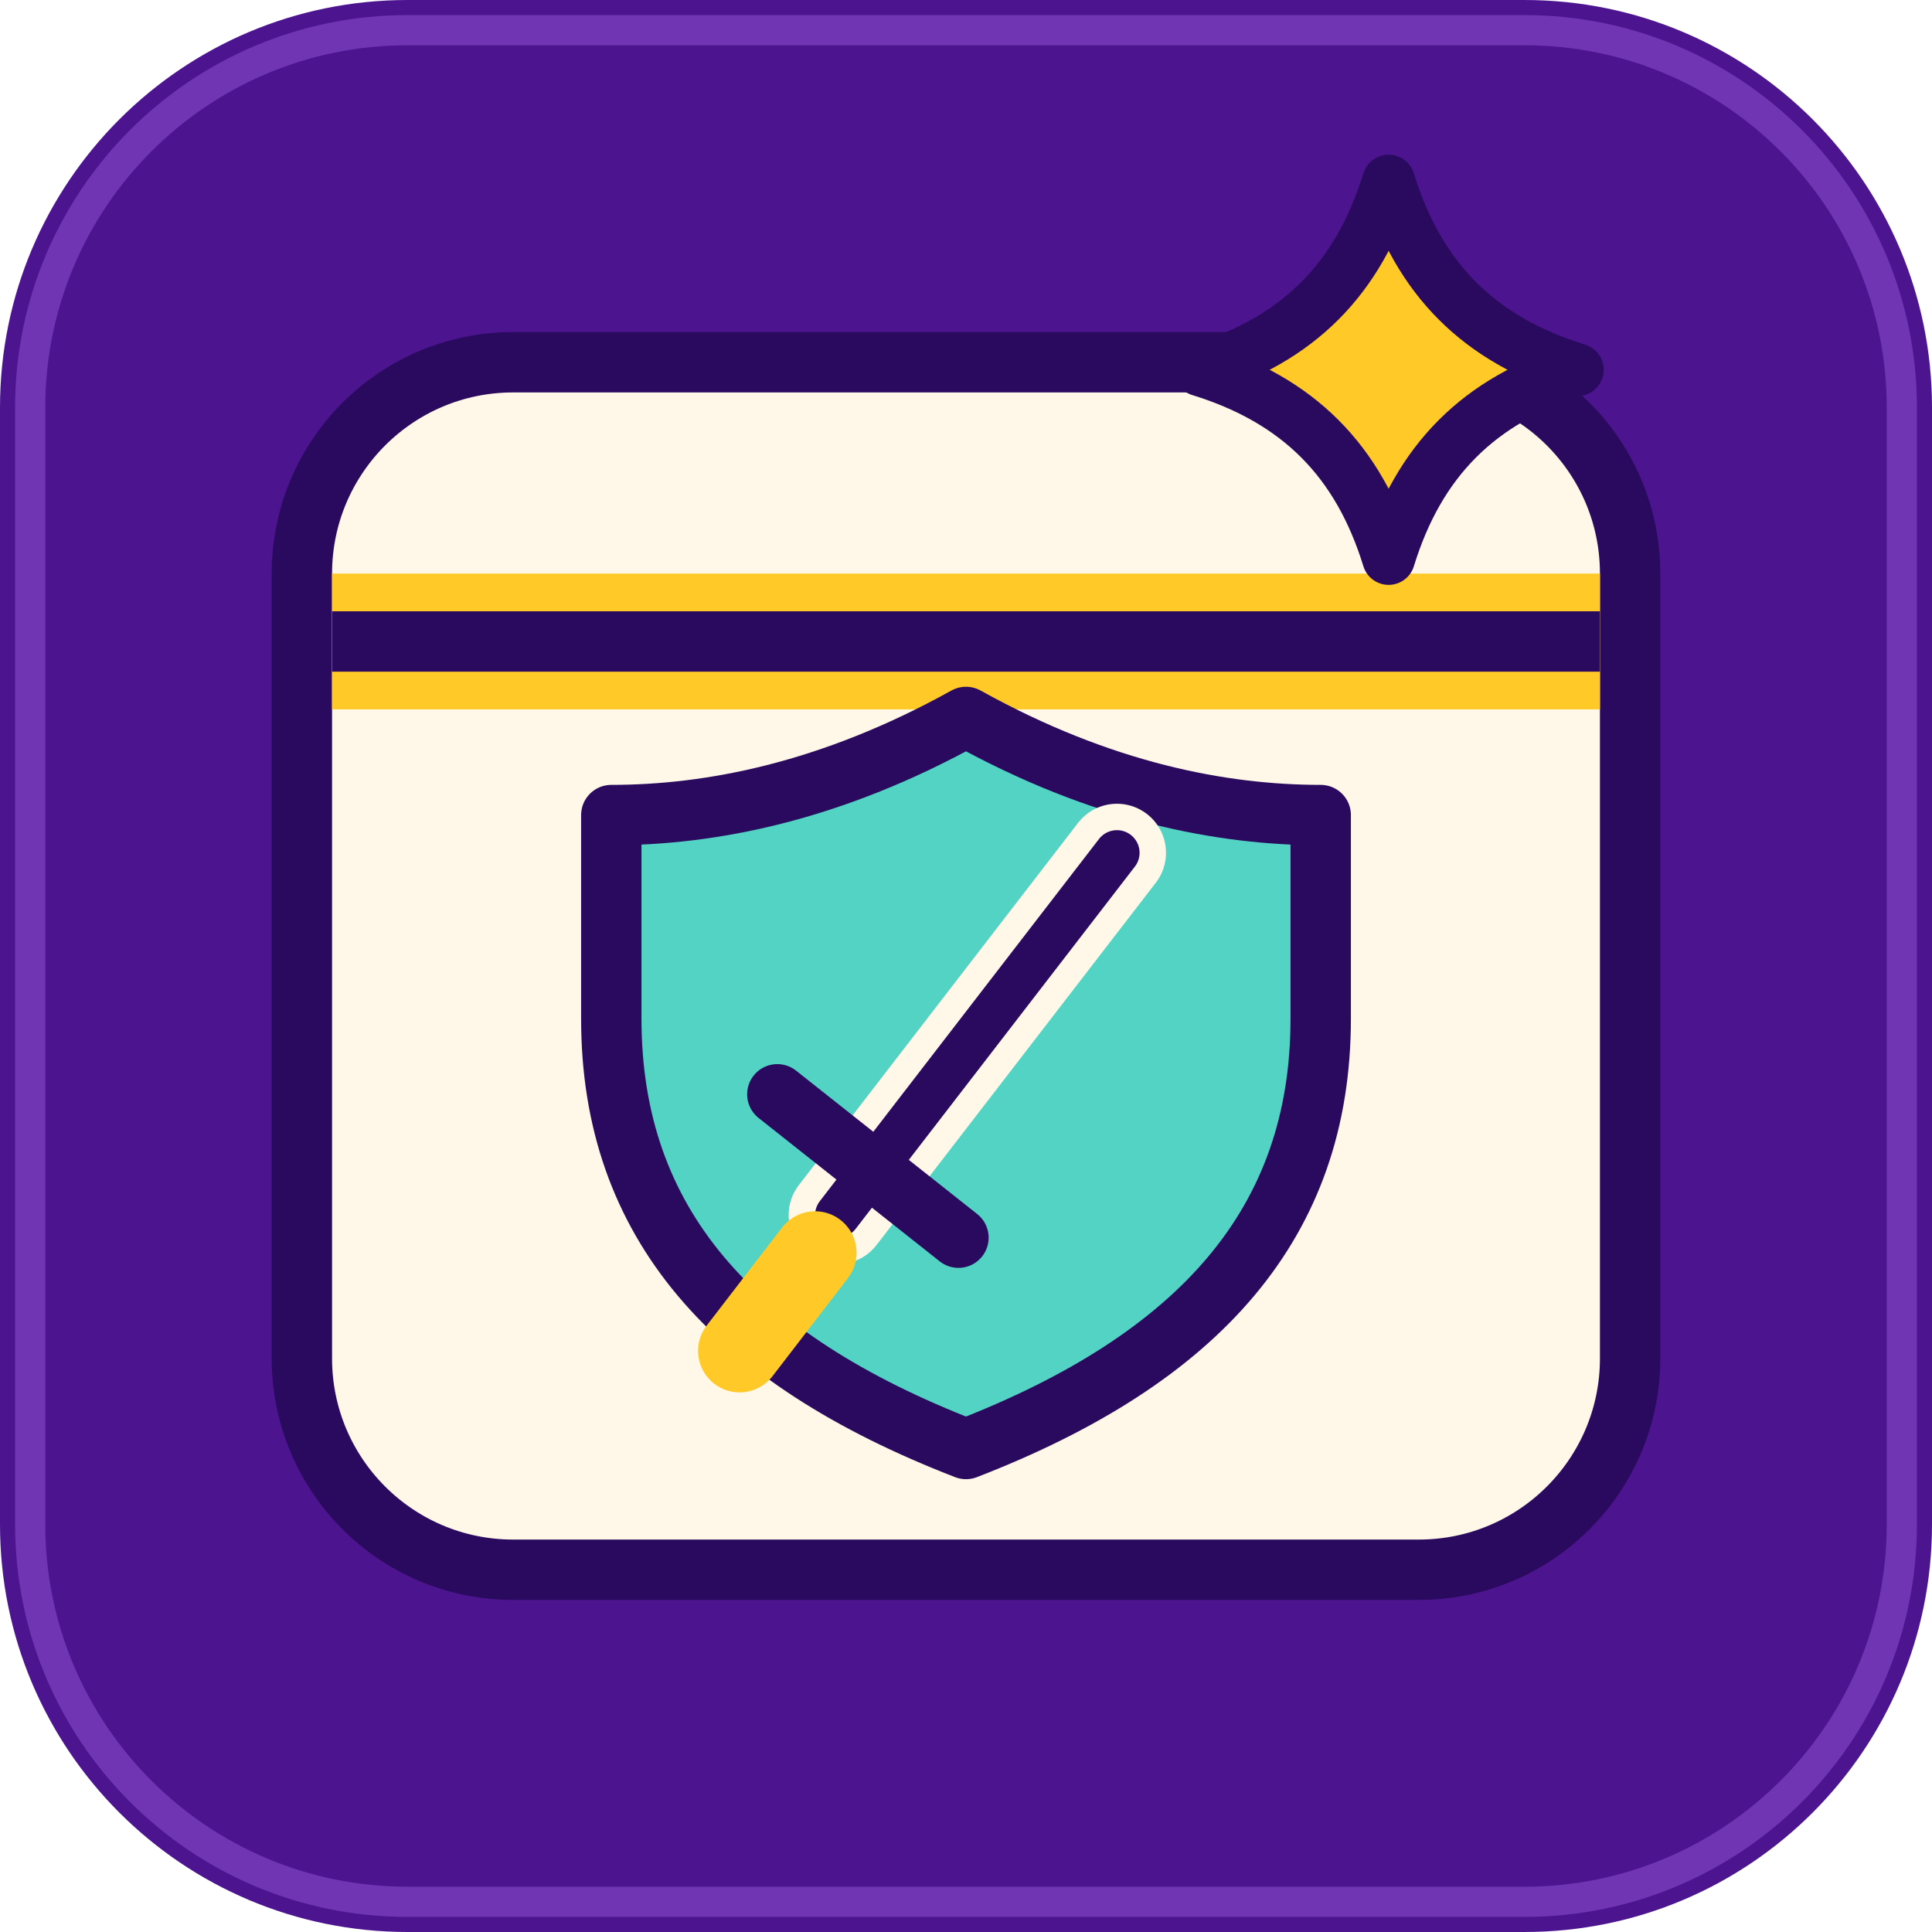
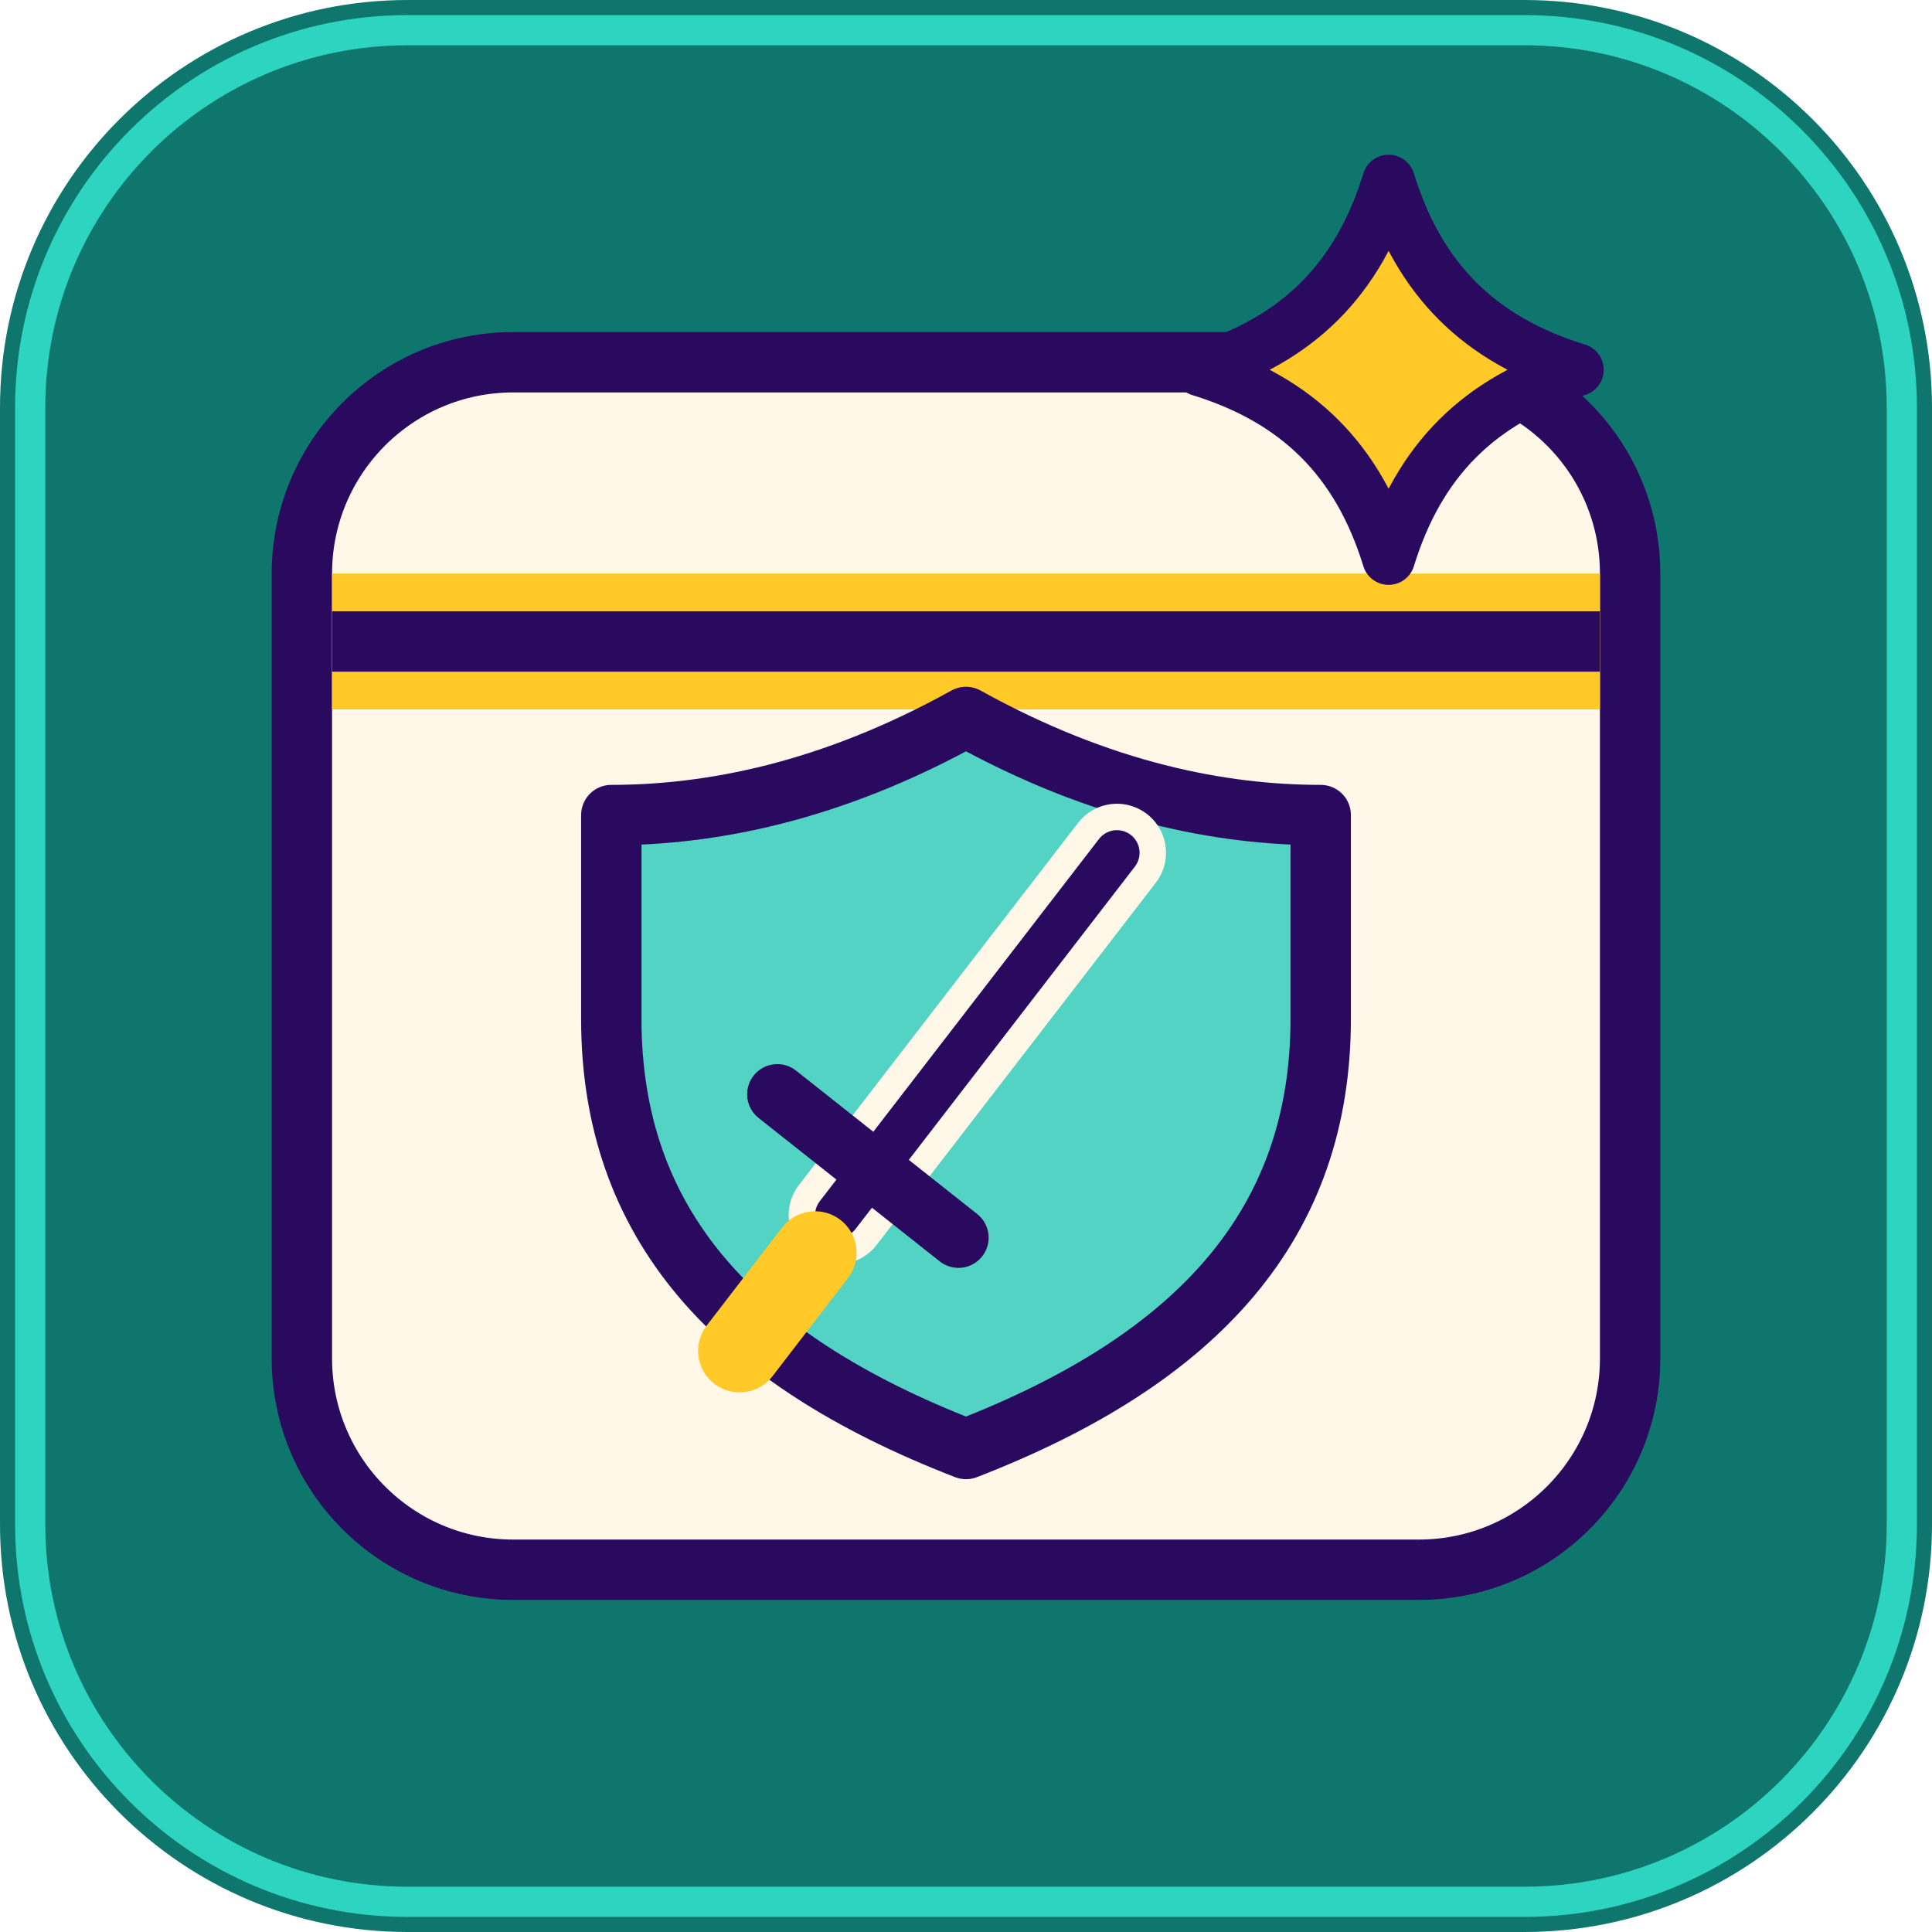
<svg xmlns="http://www.w3.org/2000/svg" viewBox="0 0 256 256" role="img" aria-labelledby="title desc">
-   <rect width="256" height="256" rx="54" fill="#4c158f" />
-   <rect x="4" y="4" width="248" height="248" rx="50" fill="none" stroke="#6f35b3" stroke-width="4" />
+   <rect width="256" height="256" rx="54" fill="#0f766e" />
+   <rect x="4" y="4" width="248" height="248" rx="50" fill="none" stroke="#2dd4bf" stroke-width="4" />
  <rect x="40" y="48" width="176" height="160" rx="28" fill="#fff8e8" stroke="#2a0a5e" stroke-width="8" />
  <path d="M44 85h168" stroke="#ffca28" stroke-width="18" />
  <path d="M44 85h168" stroke="#2a0a5e" stroke-width="8" />
  <path d="M128 95c18 10 34 13 47 13v27c0 27-16 45-47 57-31-12-47-30-47-57v-27c13 0 29-3 47-13Z" fill="#52d3c4" stroke="#2a0a5e" stroke-width="8" stroke-linejoin="round" />
  <path d="m111 161 37-48" stroke="#fff8e8" stroke-width="13" stroke-linecap="round" />
  <path d="m111 161 37-48" stroke="#2a0a5e" stroke-width="6" stroke-linecap="round" />
  <path d="m103 145 24 19" stroke="#2a0a5e" stroke-width="8" stroke-linecap="round" />
  <path d="m108 166-10 13" stroke="#ffca28" stroke-width="11" stroke-linecap="round" />
  <path d="M184 24c4 13 12 21 25 25-13 4-21 12-25 25-4-13-12-21-25-25 13-4 21-12 25-25Z" fill="#ffca28" stroke="#2a0a5e" stroke-width="7" stroke-linejoin="round" />
</svg>
